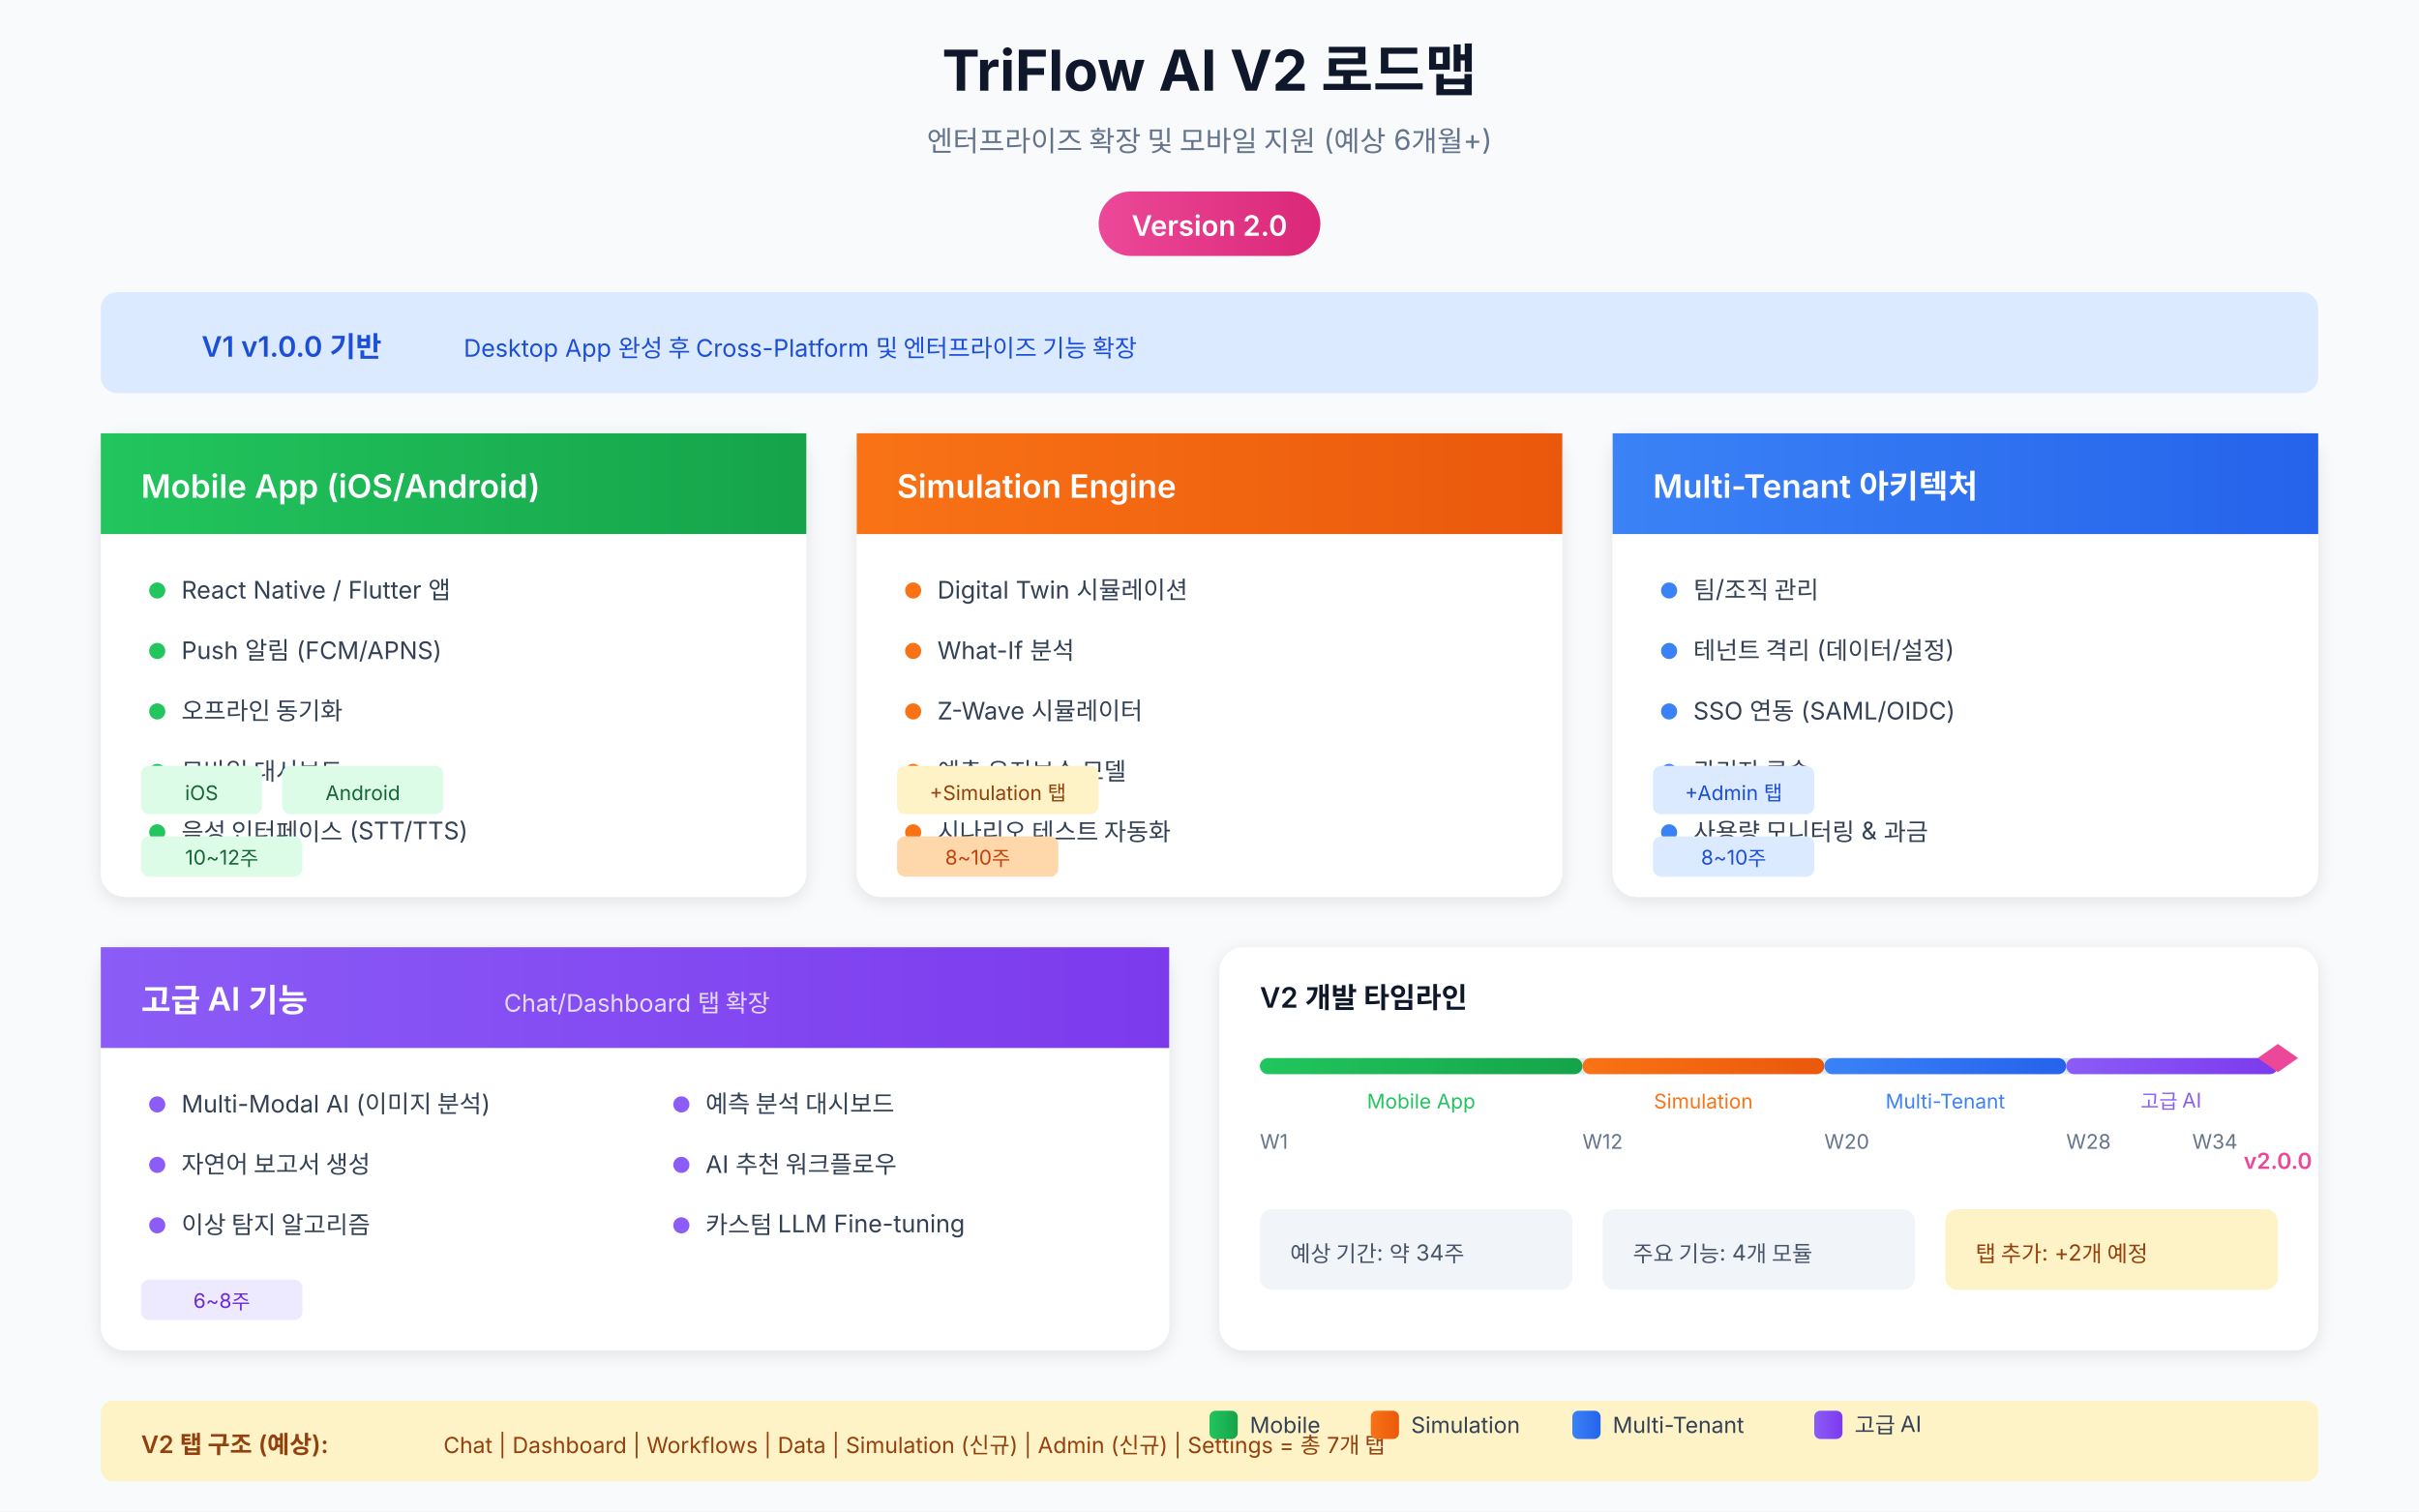
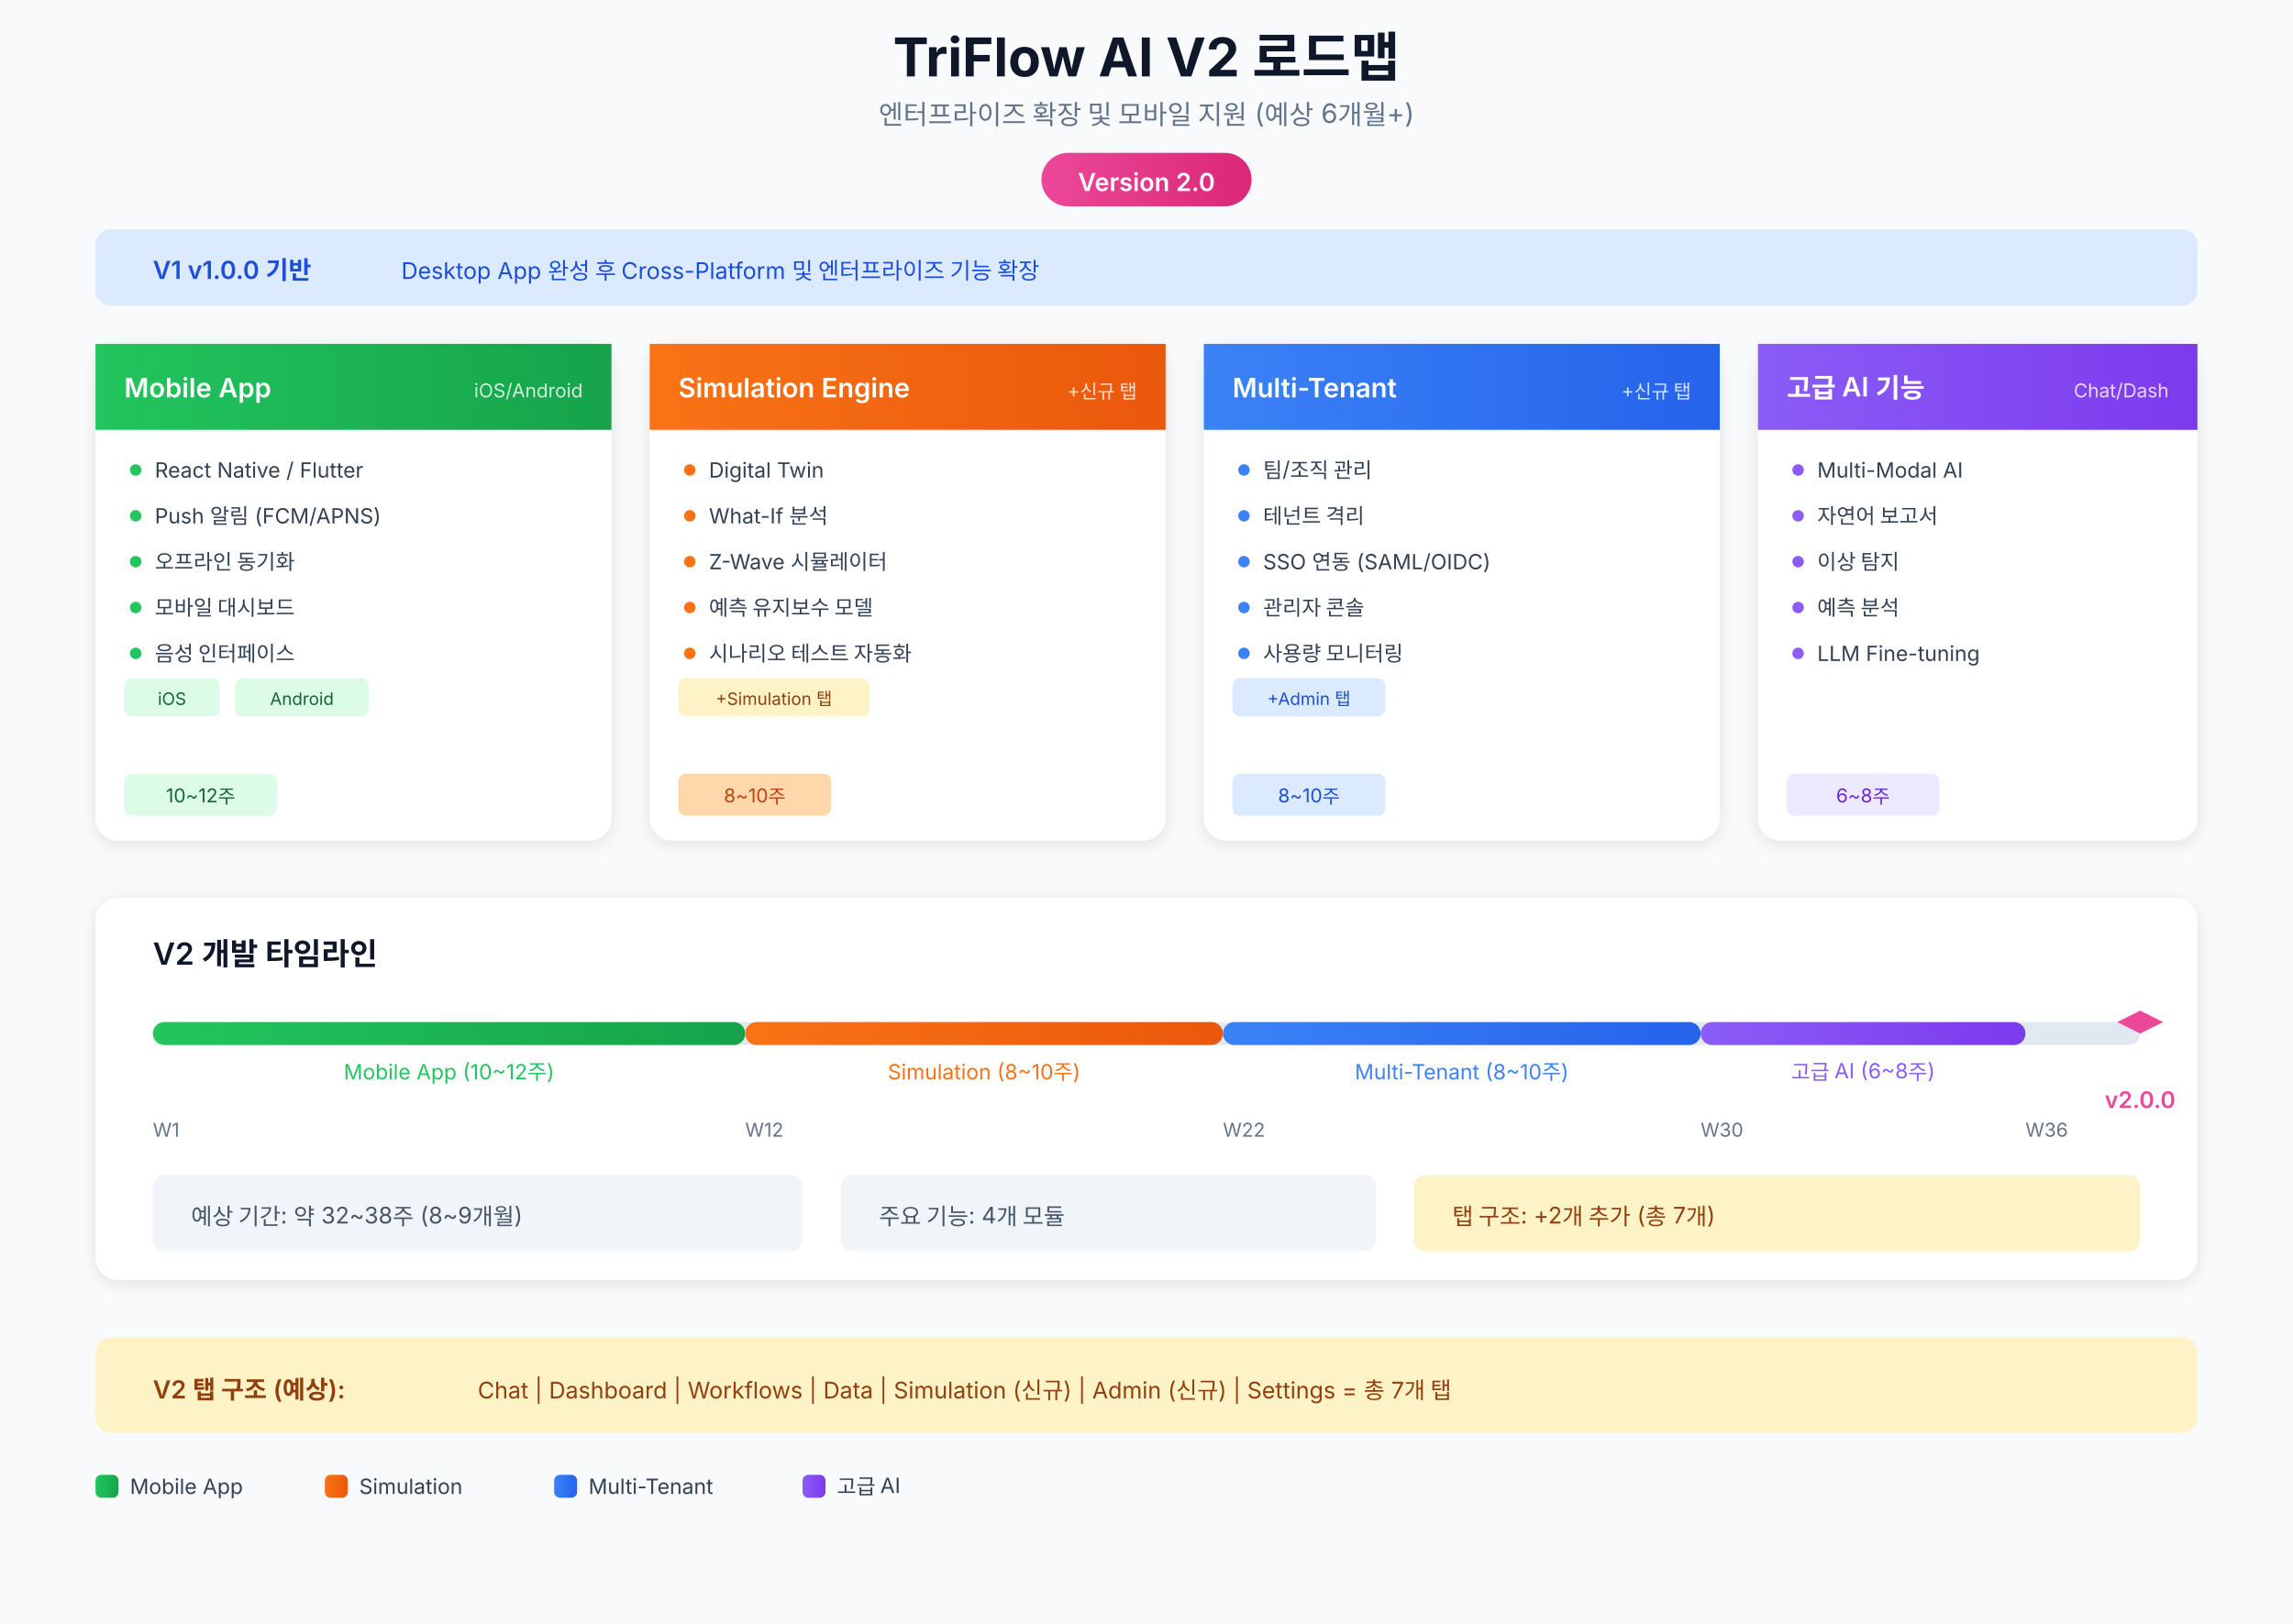
- <svg xmlns="http://www.w3.org/2000/svg" viewBox="0 0 1200 750" width="1200" height="750">
+ <svg xmlns="http://www.w3.org/2000/svg" viewBox="0 0 1200 850" width="1200" height="850">
  <defs>
    <style>
      .font-inter { font-family: 'Inter', system-ui, -apple-system, sans-serif; }
      .shadow { filter: drop-shadow(0 2px 4px rgba(0, 0, 0, 0.1)); }
    </style>
    <linearGradient id="v2Grad" x1="0%" y1="0%" x2="100%" y2="0%">
      <stop offset="0%" style="stop-color:#ec4899" />
      <stop offset="100%" style="stop-color:#db2777" />
    </linearGradient>
    <linearGradient id="mobileGrad" x1="0%" y1="0%" x2="100%" y2="0%">
      <stop offset="0%" style="stop-color:#22c55e" />
      <stop offset="100%" style="stop-color:#16a34a" />
    </linearGradient>
    <linearGradient id="simulationGrad" x1="0%" y1="0%" x2="100%" y2="0%">
      <stop offset="0%" style="stop-color:#f97316" />
      <stop offset="100%" style="stop-color:#ea580c" />
    </linearGradient>
    <linearGradient id="multiTenantGrad" x1="0%" y1="0%" x2="100%" y2="0%">
      <stop offset="0%" style="stop-color:#3b82f6" />
      <stop offset="100%" style="stop-color:#2563eb" />
    </linearGradient>
    <linearGradient id="advancedGrad" x1="0%" y1="0%" x2="100%" y2="0%">
      <stop offset="0%" style="stop-color:#8b5cf6" />
      <stop offset="100%" style="stop-color:#7c3aed" />
    </linearGradient>
  </defs>
-   <rect width="1200" height="750" fill="#f8fafc" />
-   <text x="600" y="45" text-anchor="middle" class="font-inter" font-size="28" font-weight="700" fill="#0f172a">TriFlow AI V2 로드맵</text>
-   <text x="600" y="75" text-anchor="middle" class="font-inter" font-size="14" fill="#64748b">엔터프라이즈 확장 및 모바일 지원 (예상 6개월+)</text>
-   <rect x="545" y="95" width="110" height="32" rx="16" fill="url(#v2Grad)" />
-   <text x="600" y="117" text-anchor="middle" class="font-inter" font-size="14" font-weight="600" fill="white">Version 2.0</text>
-   <rect x="50" y="145" width="1100" height="50" rx="8" fill="#dbeafe" />
-   <text x="100" y="177" class="font-inter" font-size="14" font-weight="600" fill="#1d4ed8">V1 v1.0.0 기반</text>
-   <text x="230" y="177" class="font-inter" font-size="12" fill="#1d4ed8">Desktop App 완성 후 Cross-Platform 및 엔터프라이즈 기능 확장</text>
-   <g transform="translate(50, 215)">
-     <rect width="350" height="230" rx="12" fill="white" class="shadow" />
-     <rect width="350" height="50" rx="12 12 0 0" fill="url(#mobileGrad)" />
-     <text x="20" y="32" class="font-inter" font-size="16" font-weight="600" fill="white">Mobile App (iOS/Android)</text>
-     <g transform="translate(20, 70)">
-       <circle cx="8" cy="8" r="4" fill="#22c55e" />
-       <text x="20" y="12" class="font-inter" font-size="12" fill="#334155">React Native / Flutter 앱</text>
-       <circle cx="8" cy="38" r="4" fill="#22c55e" />
-       <text x="20" y="42" class="font-inter" font-size="12" fill="#334155">Push 알림 (FCM/APNS)</text>
-       <circle cx="8" cy="68" r="4" fill="#22c55e" />
-       <text x="20" y="72" class="font-inter" font-size="12" fill="#334155">오프라인 동기화</text>
-       <circle cx="8" cy="98" r="4" fill="#22c55e" />
-       <text x="20" y="102" class="font-inter" font-size="12" fill="#334155">모바일 대시보드</text>
-       <circle cx="8" cy="128" r="4" fill="#22c55e" />
-       <text x="20" y="132" class="font-inter" font-size="12" fill="#334155">음성 인터페이스 (STT/TTS)</text>
+   <rect width="1200" height="850" fill="#f8fafc" />
+   <text x="600" y="40" text-anchor="middle" class="font-inter" font-size="28" font-weight="700" fill="#0f172a">TriFlow AI V2 로드맵</text>
+   <text x="600" y="65" text-anchor="middle" class="font-inter" font-size="14" fill="#64748b">엔터프라이즈 확장 및 모바일 지원 (예상 6개월+)</text>
+   <rect x="545" y="80" width="110" height="28" rx="14" fill="url(#v2Grad)" />
+   <text x="600" y="100" text-anchor="middle" class="font-inter" font-size="13" font-weight="600" fill="white">Version 2.0</text>
+   <rect x="50" y="120" width="1100" height="40" rx="8" fill="#dbeafe" />
+   <text x="80" y="146" class="font-inter" font-size="13" font-weight="600" fill="#1d4ed8">V1 v1.0.0 기반</text>
+   <text x="210" y="146" class="font-inter" font-size="12" fill="#1d4ed8">Desktop App 완성 후 Cross-Platform 및 엔터프라이즈 기능 확장</text>
+   <g transform="translate(50, 180)">
+     <rect width="270" height="260" rx="12" fill="white" class="shadow" />
+     <rect width="270" height="45" rx="12 12 0 0" fill="url(#mobileGrad)" />
+     <text x="15" y="28" class="font-inter" font-size="14" font-weight="600" fill="white">Mobile App</text>
+     <text x="255" y="28" text-anchor="end" class="font-inter" font-size="10" fill="rgba(255,255,255,0.8)">iOS/Android</text>
+     <g transform="translate(15, 60)">
+       <circle cx="6" cy="6" r="3" fill="#22c55e" />
+       <text x="16" y="10" class="font-inter" font-size="11" fill="#334155">React Native / Flutter</text>
+       <circle cx="6" cy="30" r="3" fill="#22c55e" />
+       <text x="16" y="34" class="font-inter" font-size="11" fill="#334155">Push 알림 (FCM/APNS)</text>
+       <circle cx="6" cy="54" r="3" fill="#22c55e" />
+       <text x="16" y="58" class="font-inter" font-size="11" fill="#334155">오프라인 동기화</text>
+       <circle cx="6" cy="78" r="3" fill="#22c55e" />
+       <text x="16" y="82" class="font-inter" font-size="11" fill="#334155">모바일 대시보드</text>
+       <circle cx="6" cy="102" r="3" fill="#22c55e" />
+       <text x="16" y="106" class="font-inter" font-size="11" fill="#334155">음성 인터페이스</text>
    </g>
-     <g transform="translate(20, 165)">
-       <rect width="60" height="24" rx="4" fill="#dcfce7" />
-       <text x="30" y="17" text-anchor="middle" class="font-inter" font-size="10" fill="#166534">iOS</text>
-       <rect x="70" y="0" width="80" height="24" rx="4" fill="#dcfce7" />
-       <text x="110" y="17" text-anchor="middle" class="font-inter" font-size="10" fill="#166534">Android</text>
+     <g transform="translate(15, 175)">
+       <rect width="50" height="20" rx="4" fill="#dcfce7" />
+       <text x="25" y="14" text-anchor="middle" class="font-inter" font-size="9" fill="#166534">iOS</text>
+       <rect x="58" width="70" height="20" rx="4" fill="#dcfce7" />
+       <text x="93" y="14" text-anchor="middle" class="font-inter" font-size="9" fill="#166534">Android</text>
    </g>
-     <rect x="20" y="200" width="80" height="20" rx="4" fill="#dcfce7" />
-     <text x="60" y="214" text-anchor="middle" class="font-inter" font-size="10" fill="#166534">10~12주</text>
+     <rect x="15" y="225" width="80" height="22" rx="4" fill="#dcfce7" />
+     <text x="55" y="240" text-anchor="middle" class="font-inter" font-size="10" fill="#166534">10~12주</text>
  </g>
-   <g transform="translate(425, 215)">
-     <rect width="350" height="230" rx="12" fill="white" class="shadow" />
-     <rect width="350" height="50" rx="12 12 0 0" fill="url(#simulationGrad)" />
-     <text x="20" y="32" class="font-inter" font-size="16" font-weight="600" fill="white">Simulation Engine</text>
-     <g transform="translate(20, 70)">
-       <circle cx="8" cy="8" r="4" fill="#f97316" />
-       <text x="20" y="12" class="font-inter" font-size="12" fill="#334155">Digital Twin 시뮬레이션</text>
-       <circle cx="8" cy="38" r="4" fill="#f97316" />
-       <text x="20" y="42" class="font-inter" font-size="12" fill="#334155">What-If 분석</text>
-       <circle cx="8" cy="68" r="4" fill="#f97316" />
-       <text x="20" y="72" class="font-inter" font-size="12" fill="#334155">Z-Wave 시뮬레이터</text>
-       <circle cx="8" cy="98" r="4" fill="#f97316" />
-       <text x="20" y="102" class="font-inter" font-size="12" fill="#334155">예측 유지보수 모델</text>
-       <circle cx="8" cy="128" r="4" fill="#f97316" />
-       <text x="20" y="132" class="font-inter" font-size="12" fill="#334155">시나리오 테스트 자동화</text>
+   <g transform="translate(340, 180)">
+     <rect width="270" height="260" rx="12" fill="white" class="shadow" />
+     <rect width="270" height="45" rx="12 12 0 0" fill="url(#simulationGrad)" />
+     <text x="15" y="28" class="font-inter" font-size="14" font-weight="600" fill="white">Simulation Engine</text>
+     <text x="255" y="28" text-anchor="end" class="font-inter" font-size="10" fill="rgba(255,255,255,0.8)">+신규 탭</text>
+     <g transform="translate(15, 60)">
+       <circle cx="6" cy="6" r="3" fill="#f97316" />
+       <text x="16" y="10" class="font-inter" font-size="11" fill="#334155">Digital Twin</text>
+       <circle cx="6" cy="30" r="3" fill="#f97316" />
+       <text x="16" y="34" class="font-inter" font-size="11" fill="#334155">What-If 분석</text>
+       <circle cx="6" cy="54" r="3" fill="#f97316" />
+       <text x="16" y="58" class="font-inter" font-size="11" fill="#334155">Z-Wave 시뮬레이터</text>
+       <circle cx="6" cy="78" r="3" fill="#f97316" />
+       <text x="16" y="82" class="font-inter" font-size="11" fill="#334155">예측 유지보수 모델</text>
+       <circle cx="6" cy="102" r="3" fill="#f97316" />
+       <text x="16" y="106" class="font-inter" font-size="11" fill="#334155">시나리오 테스트 자동화</text>
    </g>
-     <g transform="translate(20, 165)">
-       <rect width="100" height="24" rx="4" fill="#fef3c7" />
-       <text x="50" y="17" text-anchor="middle" class="font-inter" font-size="10" fill="#92400e">+Simulation 탭</text>
+     <g transform="translate(15, 175)">
+       <rect width="100" height="20" rx="4" fill="#fef3c7" />
+       <text x="50" y="14" text-anchor="middle" class="font-inter" font-size="9" fill="#92400e">+Simulation 탭</text>
    </g>
-     <rect x="20" y="200" width="80" height="20" rx="4" fill="#fed7aa" />
-     <text x="60" y="214" text-anchor="middle" class="font-inter" font-size="10" fill="#c2410c">8~10주</text>
+     <rect x="15" y="225" width="80" height="22" rx="4" fill="#fed7aa" />
+     <text x="55" y="240" text-anchor="middle" class="font-inter" font-size="10" fill="#c2410c">8~10주</text>
  </g>
-   <g transform="translate(800, 215)">
-     <rect width="350" height="230" rx="12" fill="white" class="shadow" />
-     <rect width="350" height="50" rx="12 12 0 0" fill="url(#multiTenantGrad)" />
-     <text x="20" y="32" class="font-inter" font-size="16" font-weight="600" fill="white">Multi-Tenant 아키텍처</text>
-     <g transform="translate(20, 70)">
-       <circle cx="8" cy="8" r="4" fill="#3b82f6" />
-       <text x="20" y="12" class="font-inter" font-size="12" fill="#334155">팀/조직 관리</text>
-       <circle cx="8" cy="38" r="4" fill="#3b82f6" />
-       <text x="20" y="42" class="font-inter" font-size="12" fill="#334155">테넌트 격리 (데이터/설정)</text>
-       <circle cx="8" cy="68" r="4" fill="#3b82f6" />
-       <text x="20" y="72" class="font-inter" font-size="12" fill="#334155">SSO 연동 (SAML/OIDC)</text>
-       <circle cx="8" cy="98" r="4" fill="#3b82f6" />
-       <text x="20" y="102" class="font-inter" font-size="12" fill="#334155">관리자 콘솔</text>
-       <circle cx="8" cy="128" r="4" fill="#3b82f6" />
-       <text x="20" y="132" class="font-inter" font-size="12" fill="#334155">사용량 모니터링 &amp; 과금</text>
+   <g transform="translate(630, 180)">
+     <rect width="270" height="260" rx="12" fill="white" class="shadow" />
+     <rect width="270" height="45" rx="12 12 0 0" fill="url(#multiTenantGrad)" />
+     <text x="15" y="28" class="font-inter" font-size="14" font-weight="600" fill="white">Multi-Tenant</text>
+     <text x="255" y="28" text-anchor="end" class="font-inter" font-size="10" fill="rgba(255,255,255,0.8)">+신규 탭</text>
+     <g transform="translate(15, 60)">
+       <circle cx="6" cy="6" r="3" fill="#3b82f6" />
+       <text x="16" y="10" class="font-inter" font-size="11" fill="#334155">팀/조직 관리</text>
+       <circle cx="6" cy="30" r="3" fill="#3b82f6" />
+       <text x="16" y="34" class="font-inter" font-size="11" fill="#334155">테넌트 격리</text>
+       <circle cx="6" cy="54" r="3" fill="#3b82f6" />
+       <text x="16" y="58" class="font-inter" font-size="11" fill="#334155">SSO 연동 (SAML/OIDC)</text>
+       <circle cx="6" cy="78" r="3" fill="#3b82f6" />
+       <text x="16" y="82" class="font-inter" font-size="11" fill="#334155">관리자 콘솔</text>
+       <circle cx="6" cy="102" r="3" fill="#3b82f6" />
+       <text x="16" y="106" class="font-inter" font-size="11" fill="#334155">사용량 모니터링</text>
    </g>
-     <g transform="translate(20, 165)">
-       <rect width="80" height="24" rx="4" fill="#dbeafe" />
-       <text x="40" y="17" text-anchor="middle" class="font-inter" font-size="10" fill="#1d4ed8">+Admin 탭</text>
+     <g transform="translate(15, 175)">
+       <rect width="80" height="20" rx="4" fill="#dbeafe" />
+       <text x="40" y="14" text-anchor="middle" class="font-inter" font-size="9" fill="#1d4ed8">+Admin 탭</text>
    </g>
-     <rect x="20" y="200" width="80" height="20" rx="4" fill="#dbeafe" />
-     <text x="60" y="214" text-anchor="middle" class="font-inter" font-size="10" fill="#1d4ed8">8~10주</text>
+     <rect x="15" y="225" width="80" height="22" rx="4" fill="#dbeafe" />
+     <text x="55" y="240" text-anchor="middle" class="font-inter" font-size="10" fill="#1d4ed8">8~10주</text>
+   </g>
+   <g transform="translate(920, 180)">
+     <rect width="230" height="260" rx="12" fill="white" class="shadow" />
+     <rect width="230" height="45" rx="12 12 0 0" fill="url(#advancedGrad)" />
+     <text x="15" y="28" class="font-inter" font-size="14" font-weight="600" fill="white">고급 AI 기능</text>
+     <text x="215" y="28" text-anchor="end" class="font-inter" font-size="10" fill="rgba(255,255,255,0.8)">Chat/Dash</text>
+     <g transform="translate(15, 60)">
+       <circle cx="6" cy="6" r="3" fill="#8b5cf6" />
+       <text x="16" y="10" class="font-inter" font-size="11" fill="#334155">Multi-Modal AI</text>
+       <circle cx="6" cy="30" r="3" fill="#8b5cf6" />
+       <text x="16" y="34" class="font-inter" font-size="11" fill="#334155">자연어 보고서</text>
+       <circle cx="6" cy="54" r="3" fill="#8b5cf6" />
+       <text x="16" y="58" class="font-inter" font-size="11" fill="#334155">이상 탐지</text>
+       <circle cx="6" cy="78" r="3" fill="#8b5cf6" />
+       <text x="16" y="82" class="font-inter" font-size="11" fill="#334155">예측 분석</text>
+       <circle cx="6" cy="102" r="3" fill="#8b5cf6" />
+       <text x="16" y="106" class="font-inter" font-size="11" fill="#334155">LLM Fine-tuning</text>
+     </g>
+     <rect x="15" y="225" width="80" height="22" rx="4" fill="#ede9fe" />
+     <text x="55" y="240" text-anchor="middle" class="font-inter" font-size="10" fill="#6d28d9">6~8주</text>
  </g>
  <g transform="translate(50, 470)">
-     <rect width="530" height="200" rx="12" fill="white" class="shadow" />
-     <rect width="530" height="50" rx="12 12 0 0" fill="url(#advancedGrad)" />
-     <text x="20" y="32" class="font-inter" font-size="16" font-weight="600" fill="white">고급 AI 기능</text>
-     <text x="200" y="32" class="font-inter" font-size="12" fill="rgba(255,255,255,0.8)">Chat/Dashboard 탭 확장</text>
-     <g transform="translate(20, 70)">
-       <circle cx="8" cy="8" r="4" fill="#8b5cf6" />
-       <text x="20" y="12" class="font-inter" font-size="12" fill="#334155">Multi-Modal AI (이미지 분석)</text>
-       <circle cx="8" cy="38" r="4" fill="#8b5cf6" />
-       <text x="20" y="42" class="font-inter" font-size="12" fill="#334155">자연어 보고서 생성</text>
-       <circle cx="8" cy="68" r="4" fill="#8b5cf6" />
-       <text x="20" y="72" class="font-inter" font-size="12" fill="#334155">이상 탐지 알고리즘</text>
+     <rect width="1100" height="200" rx="12" fill="white" class="shadow" />
+     <text x="30" y="35" class="font-inter" font-size="16" font-weight="600" fill="#0f172a">V2 개발 타임라인</text>
+     <rect x="30" y="65" width="1040" height="12" rx="6" fill="#e2e8f0" />
+     <rect x="30" y="65" width="310" height="12" rx="6" fill="url(#mobileGrad)" />
+     <text x="185" y="95" text-anchor="middle" class="font-inter" font-size="11" fill="#22c55e">Mobile App (10~12주)</text>
+     <rect x="340" y="65" width="250" height="12" rx="6" fill="url(#simulationGrad)" />
+     <text x="465" y="95" text-anchor="middle" class="font-inter" font-size="11" fill="#f97316">Simulation (8~10주)</text>
+     <rect x="590" y="65" width="250" height="12" rx="6" fill="url(#multiTenantGrad)" />
+     <text x="715" y="95" text-anchor="middle" class="font-inter" font-size="11" fill="#3b82f6">Multi-Tenant (8~10주)</text>
+     <rect x="840" y="65" width="170" height="12" rx="6" fill="url(#advancedGrad)" />
+     <text x="925" y="95" text-anchor="middle" class="font-inter" font-size="11" fill="#8b5cf6">고급 AI (6~8주)</text>
+     <polygon points="1070,59 1082,65 1070,71 1058,65" fill="#ec4899" />
+     <text x="1070" y="110" text-anchor="middle" class="font-inter" font-size="12" font-weight="600" fill="#ec4899">v2.0.0</text>
+     <g class="font-inter" font-size="10" fill="#64748b">
+       <text x="30" y="125">W1</text>
+       <text x="340" y="125">W12</text>
+       <text x="590" y="125">W22</text>
+       <text x="840" y="125">W30</text>
+       <text x="1010" y="125">W36</text>
    </g>
-     <g transform="translate(280, 70)">
-       <circle cx="8" cy="8" r="4" fill="#8b5cf6" />
-       <text x="20" y="12" class="font-inter" font-size="12" fill="#334155">예측 분석 대시보드</text>
-       <circle cx="8" cy="38" r="4" fill="#8b5cf6" />
-       <text x="20" y="42" class="font-inter" font-size="12" fill="#334155">AI 추천 워크플로우</text>
-       <circle cx="8" cy="68" r="4" fill="#8b5cf6" />
-       <text x="20" y="72" class="font-inter" font-size="12" fill="#334155">카스텀 LLM Fine-tuning</text>
+     <g transform="translate(30, 145)">
+       <rect width="340" height="40" rx="6" fill="#f1f5f9" />
+       <text x="20" y="26" class="font-inter" font-size="12" fill="#475569">예상 기간: 약 32~38주 (8~9개월)</text>
    </g>
-     <rect x="20" y="165" width="80" height="20" rx="4" fill="#ede9fe" />
-     <text x="60" y="179" text-anchor="middle" class="font-inter" font-size="10" fill="#6d28d9">6~8주</text>
-   </g>
-   <g transform="translate(605, 470)">
-     <rect width="545" height="200" rx="12" fill="white" class="shadow" />
-     <text x="20" y="30" class="font-inter" font-size="14" font-weight="600" fill="#0f172a">V2 개발 타임라인</text>
-     <rect x="20" y="55" width="505" height="8" rx="4" fill="#e2e8f0" />
-     <rect x="20" y="55" width="160" height="8" rx="4" fill="url(#mobileGrad)" />
-     <text x="100" y="80" text-anchor="middle" class="font-inter" font-size="10" fill="#22c55e">Mobile App</text>
-     <rect x="180" y="55" width="120" height="8" rx="4" fill="url(#simulationGrad)" />
-     <text x="240" y="80" text-anchor="middle" class="font-inter" font-size="10" fill="#f97316">Simulation</text>
-     <rect x="300" y="55" width="120" height="8" rx="4" fill="url(#multiTenantGrad)" />
-     <text x="360" y="80" text-anchor="middle" class="font-inter" font-size="10" fill="#3b82f6">Multi-Tenant</text>
-     <rect x="420" y="55" width="105" height="8" rx="4" fill="url(#advancedGrad)" />
-     <text x="472" y="80" text-anchor="middle" class="font-inter" font-size="10" fill="#8b5cf6">고급 AI</text>
-     <g class="font-inter" font-size="10" fill="#64748b">
-       <text x="20" y="100">W1</text>
-       <text x="180" y="100">W12</text>
-       <text x="300" y="100">W20</text>
-       <text x="420" y="100">W28</text>
-       <text x="505" y="100" text-anchor="end">W34</text>
+     <g transform="translate(390, 145)">
+       <rect width="280" height="40" rx="6" fill="#f1f5f9" />
+       <text x="20" y="26" class="font-inter" font-size="12" fill="#475569">주요 기능: 4개 모듈</text>
    </g>
-     <polygon points="525,48 535,55 525,62 515,55" fill="#ec4899" />
-     <text x="525" y="110" text-anchor="middle" class="font-inter" font-size="11" font-weight="600" fill="#ec4899">v2.0.0</text>
-     <g transform="translate(20, 130)">
-       <rect width="155" height="40" rx="6" fill="#f1f5f9" />
-       <text x="15" y="26" class="font-inter" font-size="11" fill="#475569">예상 기간: 약 34주</text>
-     </g>
-     <g transform="translate(190, 130)">
-       <rect width="155" height="40" rx="6" fill="#f1f5f9" />
-       <text x="15" y="26" class="font-inter" font-size="11" fill="#475569">주요 기능: 4개 모듈</text>
-     </g>
-     <g transform="translate(360, 130)">
-       <rect width="165" height="40" rx="6" fill="#fef3c7" />
-       <text x="15" y="26" class="font-inter" font-size="11" fill="#92400e">탭 추가: +2개 예정</text>
+     <g transform="translate(690, 145)">
+       <rect width="380" height="40" rx="6" fill="#fef3c7" />
+       <text x="20" y="26" class="font-inter" font-size="12" fill="#92400e">탭 구조: +2개 추가 (총 7개)</text>
    </g>
  </g>
-   <g transform="translate(50, 695)">
-     <rect width="1100" height="40" rx="6" fill="#fef3c7" />
-     <text x="20" y="26" class="font-inter" font-size="12" font-weight="600" fill="#92400e">V2 탭 구조 (예상):</text>
-     <text x="170" y="26" class="font-inter" font-size="11" fill="#92400e">Chat | Dashboard | Workflows | Data | Simulation (신규) | Admin (신규) | Settings = 총 7개 탭</text>
+   <g transform="translate(50, 700)">
+     <rect width="1100" height="50" rx="8" fill="#fef3c7" />
+     <text x="30" y="32" class="font-inter" font-size="13" font-weight="600" fill="#92400e">V2 탭 구조 (예상):</text>
+     <text x="200" y="32" class="font-inter" font-size="12" fill="#92400e">Chat | Dashboard | Workflows | Data | Simulation (신규) | Admin (신규) | Settings = 총 7개 탭</text>
  </g>
-   <g transform="translate(600, 710)">
-     <rect x="0" y="-10" width="14" height="14" rx="3" fill="url(#mobileGrad)" />
-     <text x="20" y="1" class="font-inter" font-size="11" fill="#334155">Mobile</text>
-     <rect x="80" y="-10" width="14" height="14" rx="3" fill="url(#simulationGrad)" />
-     <text x="100" y="1" class="font-inter" font-size="11" fill="#334155">Simulation</text>
-     <rect x="180" y="-10" width="14" height="14" rx="3" fill="url(#multiTenantGrad)" />
-     <text x="200" y="1" class="font-inter" font-size="11" fill="#334155">Multi-Tenant</text>
-     <rect x="300" y="-10" width="14" height="14" rx="3" fill="url(#advancedGrad)" />
-     <text x="320" y="1" class="font-inter" font-size="11" fill="#334155">고급 AI</text>
+   <g transform="translate(50, 780)">
+     <rect x="0" y="-8" width="12" height="12" rx="3" fill="url(#mobileGrad)" />
+     <text x="18" y="2" class="font-inter" font-size="11" fill="#334155">Mobile App</text>
+     <rect x="120" y="-8" width="12" height="12" rx="3" fill="url(#simulationGrad)" />
+     <text x="138" y="2" class="font-inter" font-size="11" fill="#334155">Simulation</text>
+     <rect x="240" y="-8" width="12" height="12" rx="3" fill="url(#multiTenantGrad)" />
+     <text x="258" y="2" class="font-inter" font-size="11" fill="#334155">Multi-Tenant</text>
+     <rect x="370" y="-8" width="12" height="12" rx="3" fill="url(#advancedGrad)" />
+     <text x="388" y="2" class="font-inter" font-size="11" fill="#334155">고급 AI</text>
  </g>
</svg>
